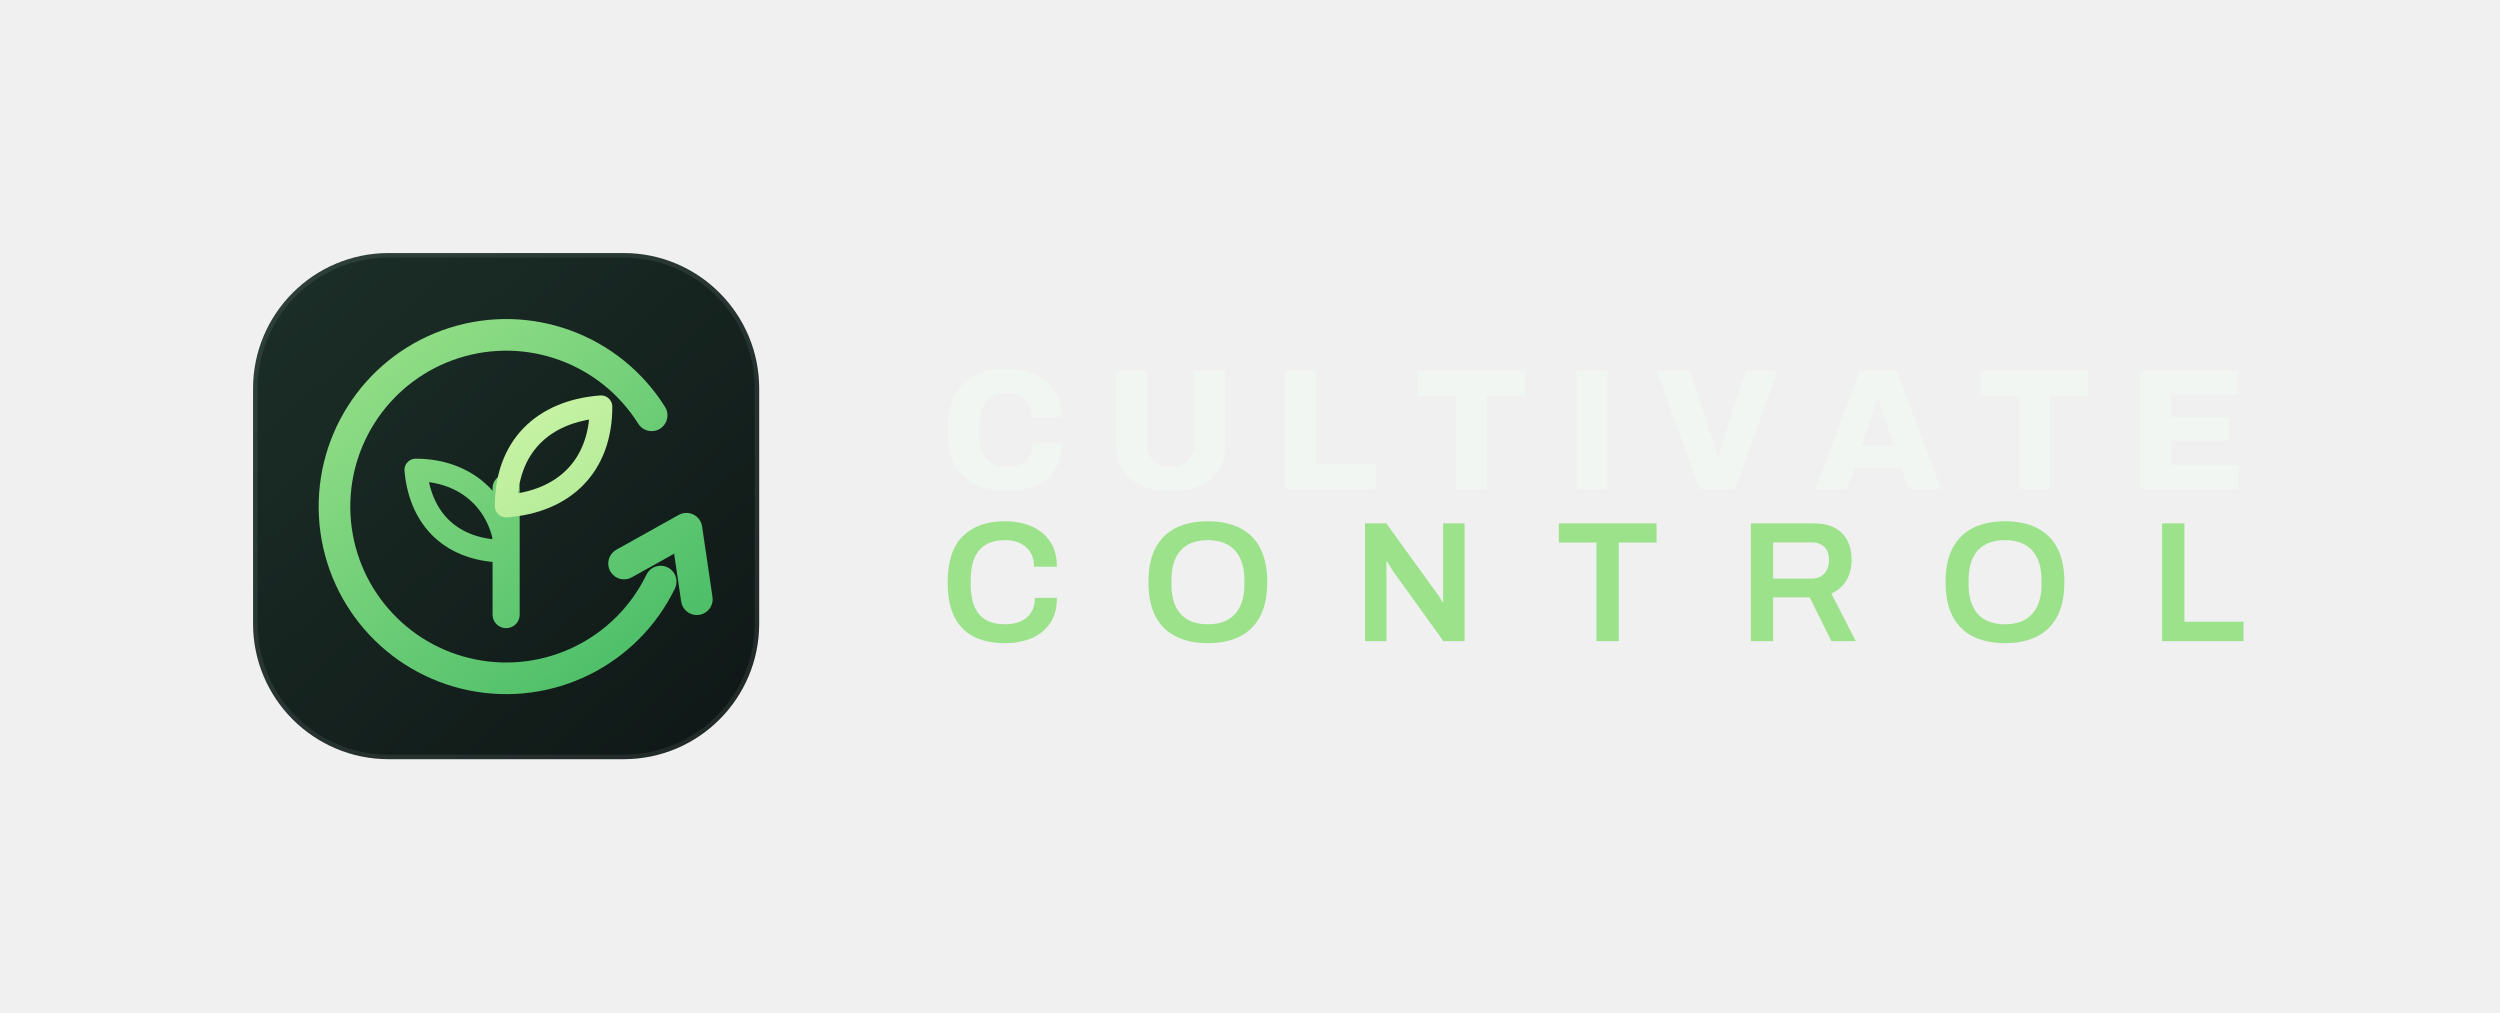
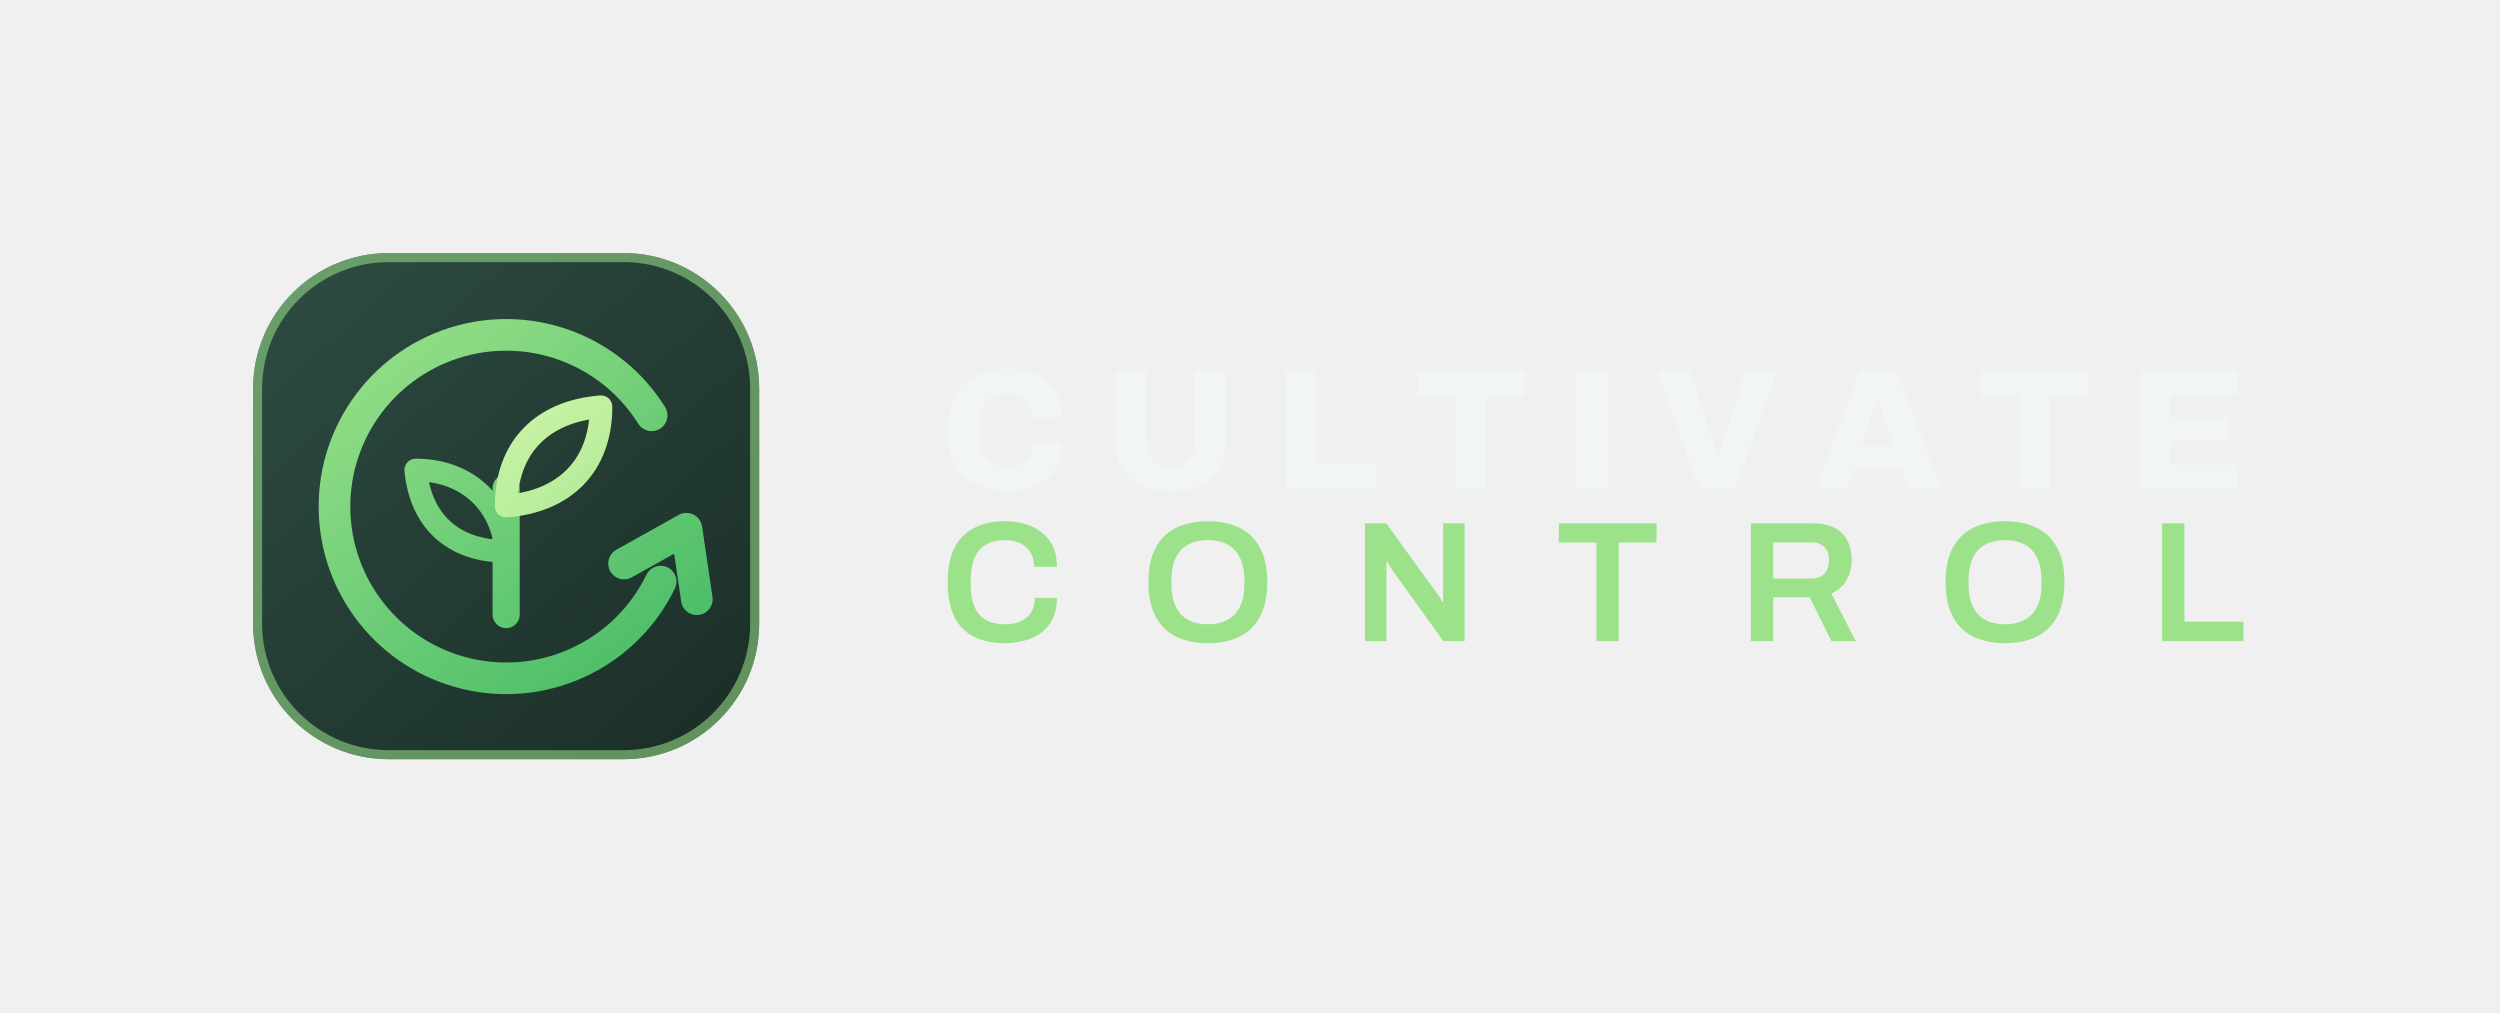
<svg xmlns="http://www.w3.org/2000/svg" viewBox="-56.0 -56.0 553.22 224.00" width="553.22" height="224.00" fill="none">
  <g transform="translate(-8 -8)">
    <defs>
      <linearGradient id="bg1" x1="20" y1="16" x2="106" y2="112" gradientUnits="userSpaceOnUse">
        <stop stop-color="#1b2d27" />
        <stop offset="1" stop-color="#101917" />
      </linearGradient>
      <linearGradient id="st1" x1="30" y1="18" x2="90" y2="98" gradientUnits="userSpaceOnUse">
        <stop stop-color="#9BE28A" />
        <stop offset="1" stop-color="#4fbf6a" />
      </linearGradient>
      <linearGradient id="ac1" x1="30" y1="18" x2="90" y2="98" gradientUnits="userSpaceOnUse">
        <stop stop-color="#e9ffb8" />
        <stop offset="1" stop-color="#9BE28A" />
      </linearGradient>
    </defs>
-     <rect x="8" y="8" width="112" height="112" rx="30" fill="url(#bg1)" />
-     <rect x="8.5" y="8.5" width="111" height="111" rx="29.5" stroke="#fff" stroke-opacity=".08" />
+     <defs>
+       <linearGradient id="pd1" x1="20" y1="16" x2="106" y2="112" gradientUnits="userSpaceOnUse">
+         <stop stop-color="#2c4a40" />
+         <stop offset="1" stop-color="#1c3029" />
+       </linearGradient>
+     </defs>
+     <rect x="8" y="8" width="112" height="112" rx="30" fill="url(#pd1)" />
+     <rect x="9" y="9" width="110" height="110" rx="29" stroke="#9BE28A" stroke-opacity=".55" stroke-width="2" />
    <path d="M96.2 43.9A38 38 0 1 0 98.2 80.7" stroke="url(#st1)" stroke-linecap="round" stroke-linejoin="round" stroke-width="7" />
    <path d="M106.2 84.6L103.9 69.0L90.1 76.7" stroke="url(#st1)" stroke-linecap="round" stroke-linejoin="round" stroke-width="7" />
    <path d="M64 88V60" stroke="url(#st1)" stroke-linecap="round" stroke-linejoin="round" stroke-width="6" />
    <path d="M64 74C52 74 45 67 44 56C55 56 63 63 64 74Z" stroke="url(#st1)" stroke-linecap="round" stroke-linejoin="round" stroke-width="5" />
    <path d="M64 64C64 51 72 43 85 42C85 55 77 63 64 64Z" stroke="url(#ac1)" stroke-linecap="round" stroke-linejoin="round" stroke-width="5" />
  </g>
  <g transform="translate(152 26.13)">
    <path d="M14.858 0.456Q10.64 0.456 7.695 -1.007Q4.75 -2.47 3.23 -5.472Q1.71 -8.474 1.71 -13.072Q1.71 -19.836 5.111 -23.199Q8.512 -26.562 14.858 -26.562Q18.392 -26.562 21.128 -25.365Q23.864 -24.168 25.403 -21.793Q26.942 -19.418 26.942 -15.884H20.292Q20.292 -17.556 19.627 -18.753Q18.962 -19.95 17.765 -20.596Q16.568 -21.242 14.858 -21.242Q12.73 -21.242 11.362 -20.368Q9.994 -19.494 9.348 -17.86Q8.702 -16.226 8.702 -13.908V-12.198Q8.702 -9.88 9.348 -8.227Q9.994 -6.574 11.343 -5.719Q12.692 -4.864 14.82 -4.864Q16.644 -4.864 17.917 -5.472Q19.19 -6.08 19.855 -7.277Q20.52 -8.474 20.52 -10.146H26.942Q26.942 -6.612 25.441 -4.256Q23.94 -1.9 21.223 -0.722Q18.506 0.456 14.858 0.456ZM51.034 0.456Q47.272 0.456 44.555 -0.722Q41.838 -1.9 40.394 -4.256Q38.95 -6.612 38.95 -10.108V-26.106H45.79V-10.26Q45.79 -7.752 47.12 -6.308Q48.45 -4.864 51.034 -4.864Q53.618 -4.864 54.986 -6.308Q56.354 -7.752 56.354 -10.26V-26.106H63.156V-10.108Q63.156 -6.612 61.712 -4.256Q60.268 -1.9 57.57 -0.722Q54.872 0.456 51.034 0.456ZM76.38 0.0V-26.106H83.182V-5.586H96.444V0.0ZM114.19 0.0V-20.52H105.716V-26.106H129.466V-20.52H120.992V0.0ZM140.904 0.0V-26.106H147.706V0.0ZM168.074 0.0 158.688 -26.106H165.984L170.772 -11.362Q170.924 -10.906 171.152 -10.165Q171.38 -9.424 171.627 -8.645Q171.874 -7.866 172.026 -7.258H172.292Q172.482 -7.828 172.691 -8.569Q172.9 -9.31 173.128 -10.051Q173.356 -10.792 173.508 -11.324L178.296 -26.106H185.326L175.978 0.0ZM193.762 0.0 203.566 -26.106H211.736L221.54 0.0H214.282L212.724 -4.522H202.312L200.754 0.0ZM203.946 -9.614H211.052L209.19 -15.124Q209.038 -15.542 208.829 -16.169Q208.62 -16.796 208.411 -17.499Q208.202 -18.202 208.012 -18.924Q207.822 -19.646 207.632 -20.178H207.366Q207.214 -19.456 206.948 -18.544L206.378 -16.72Q206.074 -15.808 205.846 -15.124ZM238.792 0.0V-20.52H230.318V-26.106H254.068V-20.52H245.594V0.0ZM265.582 0.0V-26.106H287.128V-20.786H272.384V-15.884H285.266V-10.678H272.384V-5.32H287.394V0.0Z" transform="translate(0 26.07)" fill="#f1f6f2" />
    <path d="M14.364 0.456Q10.374 0.456 7.543 -0.95Q4.712 -2.356 3.211 -5.339Q1.71 -8.322 1.71 -13.034Q1.71 -19.912 5.054 -23.218Q8.398 -26.524 14.364 -26.524Q17.594 -26.524 20.197 -25.422Q22.8 -24.32 24.339 -22.097Q25.878 -19.874 25.878 -16.454H20.824Q20.824 -18.354 20.007 -19.665Q19.19 -20.976 17.746 -21.66Q16.302 -22.344 14.44 -22.344Q11.856 -22.344 10.146 -21.337Q8.436 -20.33 7.619 -18.354Q6.802 -16.378 6.802 -13.452V-12.616Q6.802 -9.652 7.619 -7.676Q8.436 -5.7 10.127 -4.712Q11.818 -3.724 14.44 -3.724Q16.416 -3.724 17.898 -4.389Q19.38 -5.054 20.197 -6.365Q21.014 -7.676 21.014 -9.576H25.878Q25.878 -6.156 24.358 -3.933Q22.838 -1.71 20.235 -0.627Q17.632 0.456 14.364 0.456ZM59.28 0.456Q55.214 0.456 52.25 -1.007Q49.286 -2.47 47.709 -5.472Q46.132 -8.474 46.132 -13.034Q46.132 -17.632 47.709 -20.615Q49.286 -23.598 52.25 -25.061Q55.214 -26.524 59.28 -26.524Q63.384 -26.524 66.329 -25.061Q69.274 -23.598 70.851 -20.615Q72.428 -17.632 72.428 -13.034Q72.428 -8.474 70.851 -5.472Q69.274 -2.47 66.329 -1.007Q63.384 0.456 59.28 0.456ZM59.28 -3.724Q61.256 -3.724 62.757 -4.294Q64.258 -4.864 65.284 -5.985Q66.31 -7.106 66.842 -8.759Q67.374 -10.412 67.374 -12.578V-13.414Q67.374 -15.618 66.842 -17.29Q66.31 -18.962 65.284 -20.083Q64.258 -21.204 62.757 -21.774Q61.256 -22.344 59.28 -22.344Q57.304 -22.344 55.803 -21.774Q54.302 -21.204 53.276 -20.083Q52.25 -18.962 51.737 -17.29Q51.224 -15.618 51.224 -13.414V-12.578Q51.224 -10.412 51.737 -8.759Q52.25 -7.106 53.276 -5.985Q54.302 -4.864 55.803 -4.294Q57.304 -3.724 59.28 -3.724ZM94.05 0.0V-26.068H98.762L109.896 -10.678Q110.086 -10.45 110.352 -10.051Q110.618 -9.652 110.846 -9.272Q111.074 -8.892 111.15 -8.664H111.34V-26.068H116.09V0.0H111.416L100.244 -15.504Q99.94 -15.96 99.541 -16.625Q99.142 -17.29 98.99 -17.556H98.8V0.0ZM145.274 0.0V-21.812H136.952V-26.068H158.574V-21.812H150.214V0.0ZM179.436 0.0V-26.068H193.154Q196.042 -26.068 197.942 -25.08Q199.842 -24.092 200.792 -22.268Q201.742 -20.444 201.742 -17.974Q201.742 -15.428 200.602 -13.471Q199.462 -11.514 197.258 -10.526L202.654 0.0H197.258L192.47 -9.69H184.376V0.0ZM184.376 -13.832H192.774Q194.674 -13.832 195.7 -14.934Q196.726 -16.036 196.726 -17.974Q196.726 -19.228 196.27 -20.083Q195.814 -20.938 194.94 -21.394Q194.066 -21.85 192.774 -21.85H184.376ZM235.676 0.456Q231.61 0.456 228.646 -1.007Q225.682 -2.47 224.105 -5.472Q222.528 -8.474 222.528 -13.034Q222.528 -17.632 224.105 -20.615Q225.682 -23.598 228.646 -25.061Q231.61 -26.524 235.676 -26.524Q239.78 -26.524 242.725 -25.061Q245.67 -23.598 247.247 -20.615Q248.824 -17.632 248.824 -13.034Q248.824 -8.474 247.247 -5.472Q245.67 -2.47 242.725 -1.007Q239.78 0.456 235.676 0.456ZM235.676 -3.724Q237.652 -3.724 239.153 -4.294Q240.654 -4.864 241.68 -5.985Q242.706 -7.106 243.238 -8.759Q243.77 -10.412 243.77 -12.578V-13.414Q243.77 -15.618 243.238 -17.29Q242.706 -18.962 241.68 -20.083Q240.654 -21.204 239.153 -21.774Q237.652 -22.344 235.676 -22.344Q233.7 -22.344 232.199 -21.774Q230.698 -21.204 229.672 -20.083Q228.646 -18.962 228.133 -17.29Q227.62 -15.618 227.62 -13.414V-12.578Q227.62 -10.412 228.133 -8.759Q228.646 -7.106 229.672 -5.985Q230.698 -4.864 232.199 -4.294Q233.7 -3.724 235.676 -3.724ZM270.446 0.0V-26.068H275.386V-4.294H288.458V0.0Z" transform="translate(0 59.74)" fill="#9BE28A" />
  </g>
</svg>
